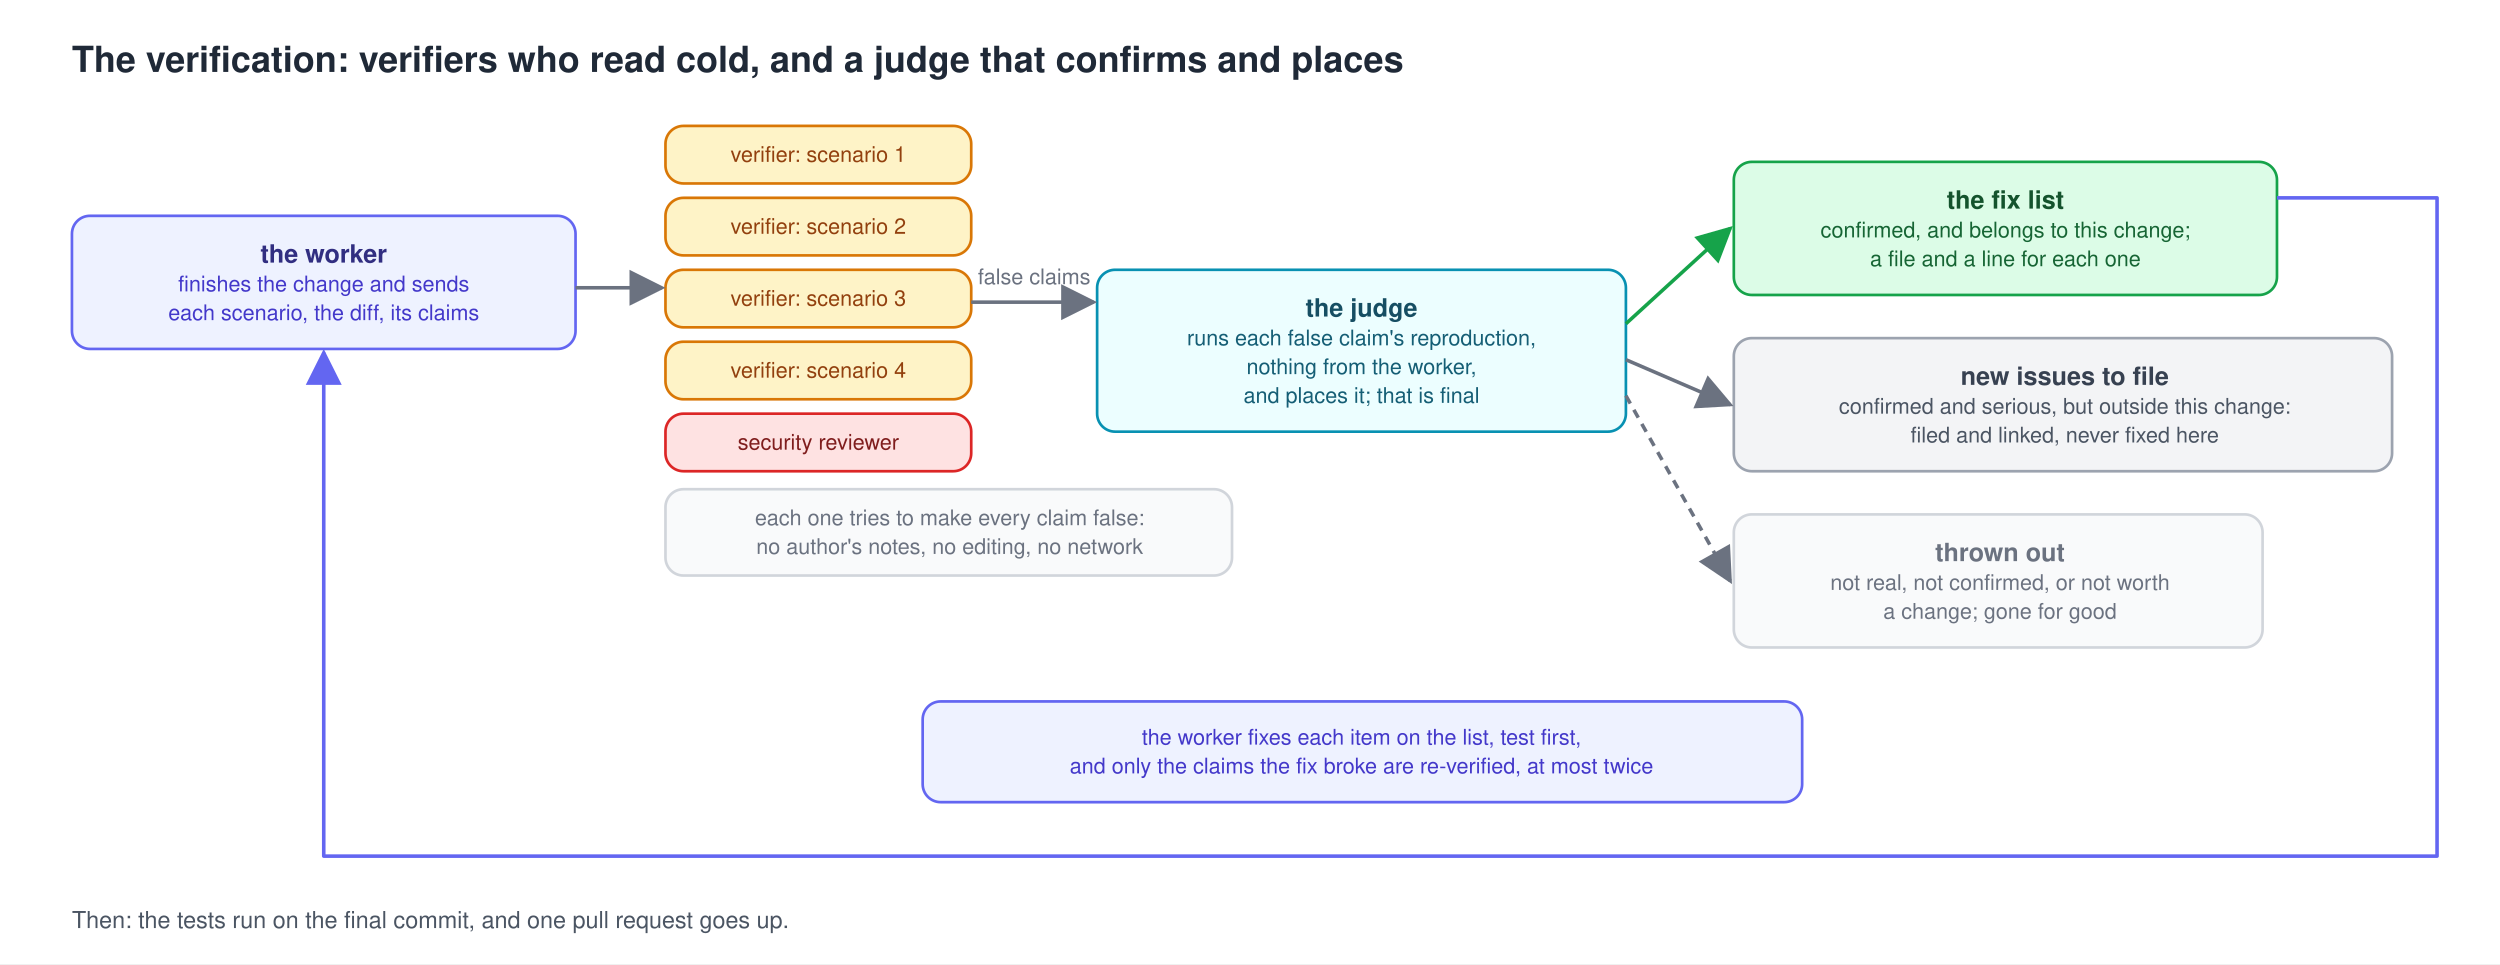
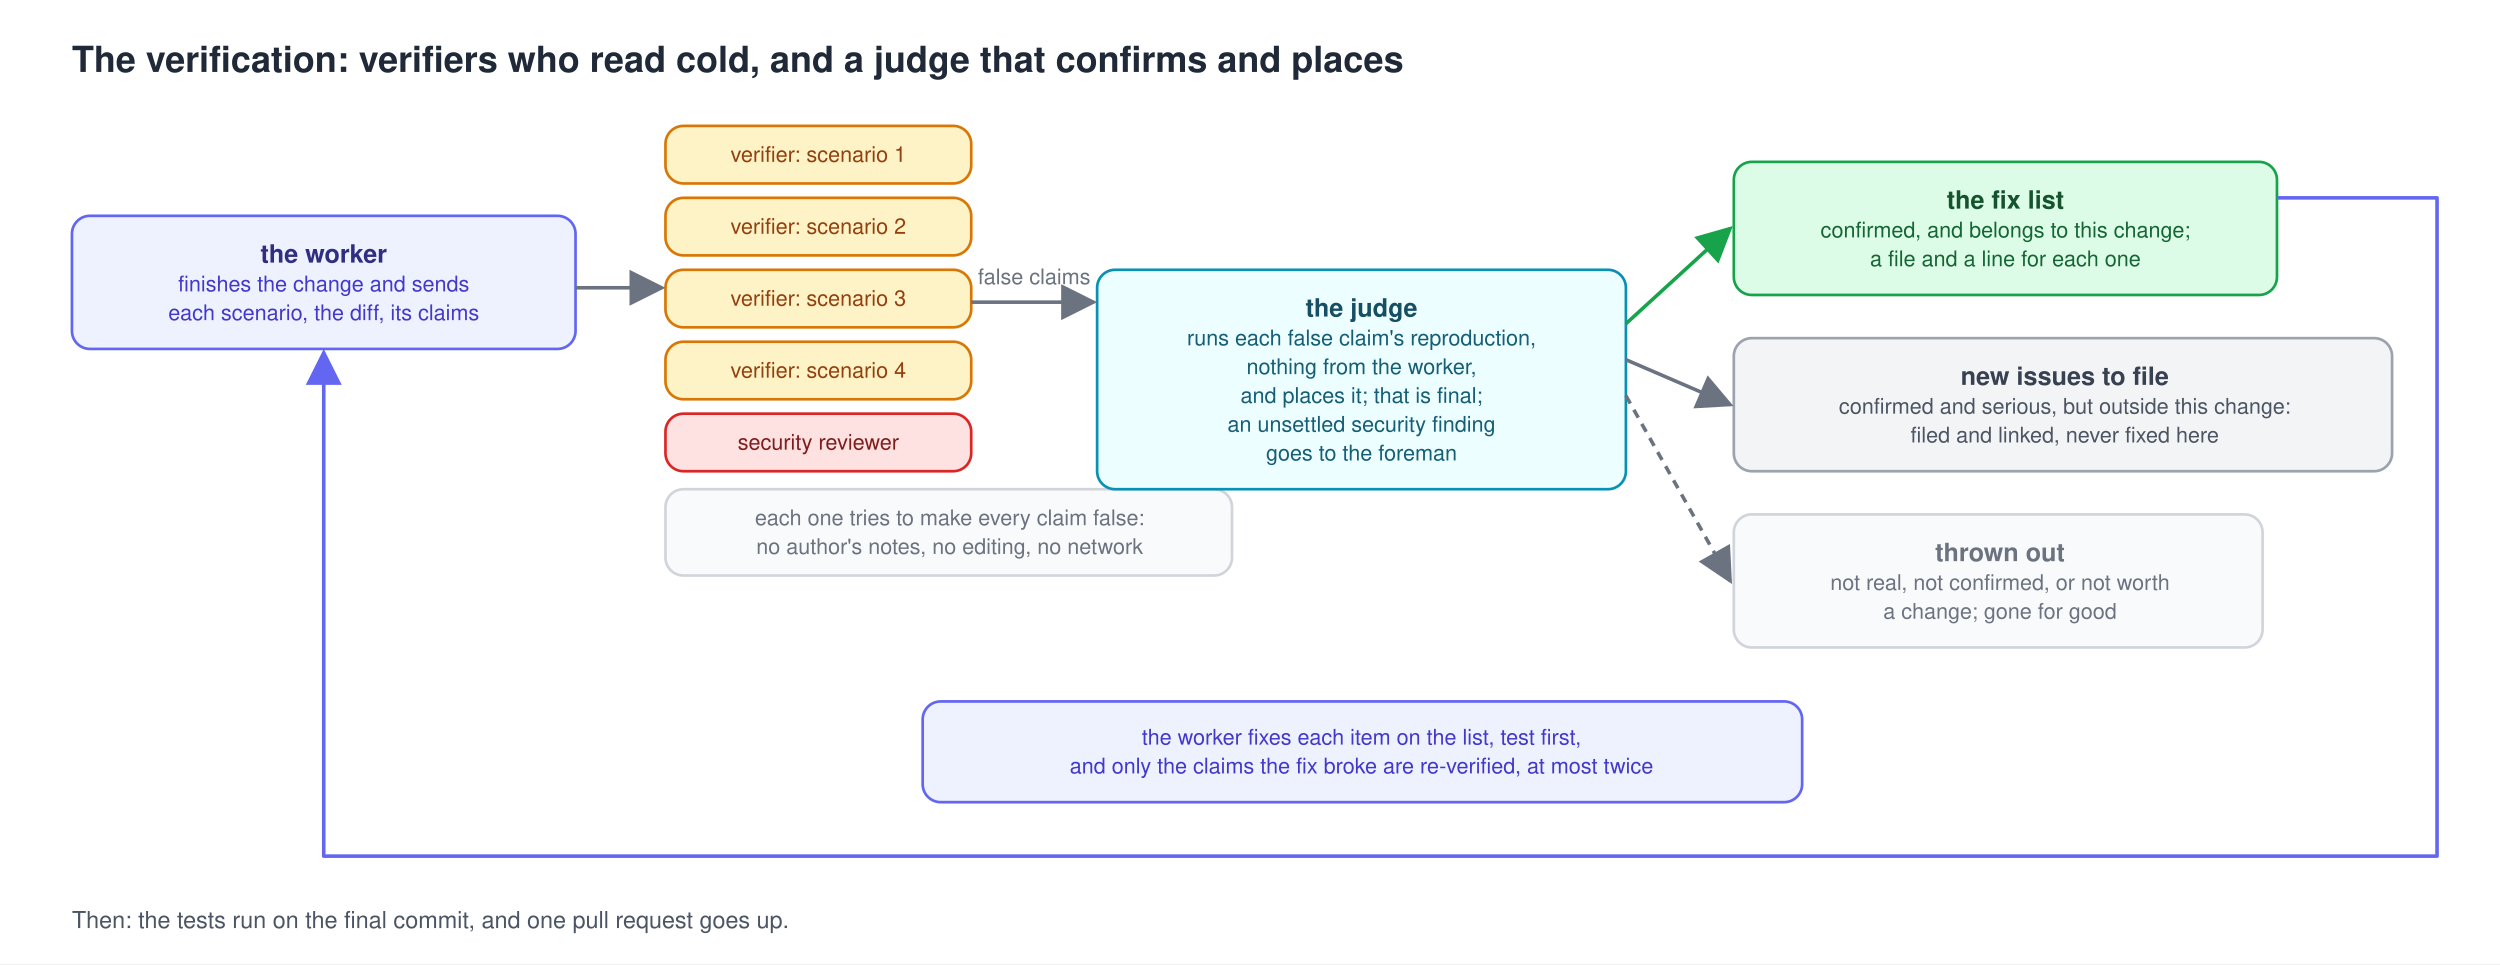
<svg xmlns="http://www.w3.org/2000/svg" width="1390" height="536" viewBox="0 0 1390 536" font-family="-apple-system, Segoe UI, Helvetica, Arial, sans-serif" font-size="14">
  <rect width="1390" height="536" fill="#ffffff" />
  <defs>
    <marker id="m16a34a" markerWidth="10" markerHeight="10" refX="9" refY="5" orient="auto">
      <path d="M0,0 L10,5 L0,10 z" fill="#16a34a" />
    </marker>
    <marker id="m6366f1" markerWidth="10" markerHeight="10" refX="9" refY="5" orient="auto">
      <path d="M0,0 L10,5 L0,10 z" fill="#6366f1" />
    </marker>
    <marker id="m6b7280" markerWidth="10" markerHeight="10" refX="9" refY="5" orient="auto">
      <path d="M0,0 L10,5 L0,10 z" fill="#6b7280" />
    </marker>
    <marker id="md97706" markerWidth="10" markerHeight="10" refX="9" refY="5" orient="auto">
      <path d="M0,0 L10,5 L0,10 z" fill="#d97706" />
    </marker>
    <marker id="mdb2777" markerWidth="10" markerHeight="10" refX="9" refY="5" orient="auto">
      <path d="M0,0 L10,5 L0,10 z" fill="#db2777" />
    </marker>
    <marker id="mdc2626" markerWidth="10" markerHeight="10" refX="9" refY="5" orient="auto">
      <path d="M0,0 L10,5 L0,10 z" fill="#dc2626" />
    </marker>
  </defs>
  <text x="40" y="40" text-anchor="start" font-size="20" font-weight="600" fill="#1f2937">The verification: verifiers who read cold, and a judge that confirms and places</text>
  <rect x="40" y="120" width="280" height="74" rx="10" fill="#eef2ff" stroke="#6366f1" stroke-width="1.5" />
  <text x="180" y="146" text-anchor="middle" font-size="14" font-weight="600" fill="#312e81">the worker</text>
  <text x="180" y="162" text-anchor="middle" font-size="12" fill="#4338ca">finishes the change and sends</text>
  <text x="180" y="178" text-anchor="middle" font-size="12" fill="#4338ca">each scenario, the diff, its claims</text>
  <rect x="370" y="70" width="170" height="32" rx="10" fill="#fef3c7" stroke="#d97706" stroke-width="1.5" />
  <text x="455" y="90" text-anchor="middle" font-size="12" fill="#92400e">verifier: scenario 1</text>
  <rect x="370" y="110" width="170" height="32" rx="10" fill="#fef3c7" stroke="#d97706" stroke-width="1.5" />
  <text x="455" y="130" text-anchor="middle" font-size="12" fill="#92400e">verifier: scenario 2</text>
  <rect x="370" y="150" width="170" height="32" rx="10" fill="#fef3c7" stroke="#d97706" stroke-width="1.5" />
  <text x="455" y="170" text-anchor="middle" font-size="12" fill="#92400e">verifier: scenario 3</text>
  <rect x="370" y="190" width="170" height="32" rx="10" fill="#fef3c7" stroke="#d97706" stroke-width="1.5" />
  <text x="455" y="210" text-anchor="middle" font-size="12" fill="#92400e">verifier: scenario 4</text>
  <rect x="370" y="230" width="170" height="32" rx="10" fill="#fee2e2" stroke="#dc2626" stroke-width="1.5" />
  <text x="455" y="250" text-anchor="middle" font-size="12" fill="#7f1d1d">security reviewer</text>
  <rect x="370" y="272" width="315" height="48" rx="10" fill="#f9fafb" stroke="#d1d5db" stroke-width="1.5" />
  <text x="528" y="292" text-anchor="middle" font-size="12" fill="#6b7280">each one tries to make every claim false:</text>
  <text x="528" y="308" text-anchor="middle" font-size="12" fill="#6b7280">no author's notes, no editing, no network</text>
  <line x1="320" y1="160" x2="368" y2="160" stroke="#6b7280" stroke-width="2" marker-end="url(#m6b7280)" />
-   <rect x="610" y="150" width="294" height="90" rx="10" fill="#ecfeff" stroke="#0891b2" stroke-width="1.5" />
+   <rect x="610" y="150" width="294" height="122" rx="10" fill="#ecfeff" stroke="#0891b2" stroke-width="1.5" />
  <text x="757" y="176" text-anchor="middle" font-size="14" font-weight="600" fill="#164e63">the judge</text>
  <text x="757" y="192" text-anchor="middle" font-size="12" fill="#155e75">runs each false claim's reproduction,</text>
  <text x="757" y="208" text-anchor="middle" font-size="12" fill="#155e75">nothing from the worker,</text>
-   <text x="757" y="224" text-anchor="middle" font-size="12" fill="#155e75">and places it; that is final</text>
+   <text x="757" y="224" text-anchor="middle" font-size="12" fill="#155e75">and places it; that is final;</text>
+   <text x="757" y="240" text-anchor="middle" font-size="12" fill="#155e75">an unsettled security finding</text>
+   <text x="757" y="256" text-anchor="middle" font-size="12" fill="#155e75">goes to the foreman</text>
  <line x1="540" y1="168" x2="608" y2="168" stroke="#6b7280" stroke-width="2" marker-end="url(#m6b7280)" />
  <text x="575" y="158" text-anchor="middle" font-size="12" fill="#6b7280">false claims</text>
  <rect x="964" y="90" width="302" height="74" rx="10" fill="#dcfce7" stroke="#16a34a" stroke-width="1.5" />
  <text x="1115" y="116" text-anchor="middle" font-size="14" font-weight="600" fill="#14532d">the fix list</text>
  <text x="1115" y="132" text-anchor="middle" font-size="12" fill="#166534">confirmed, and belongs to this change;</text>
  <text x="1115" y="148" text-anchor="middle" font-size="12" fill="#166534">a file and a line for each one</text>
  <rect x="964" y="188" width="366" height="74" rx="10" fill="#f3f4f6" stroke="#9ca3af" stroke-width="1.5" />
  <text x="1148" y="214" text-anchor="middle" font-size="14" font-weight="600" fill="#374151">new issues to file</text>
  <text x="1148" y="230" text-anchor="middle" font-size="12" fill="#4b5563">confirmed and serious, but outside this change:</text>
  <text x="1148" y="246" text-anchor="middle" font-size="12" fill="#4b5563">filed and linked, never fixed here</text>
  <rect x="964" y="286" width="294" height="74" rx="10" fill="#f9fafb" stroke="#d1d5db" stroke-width="1.5" />
  <text x="1112" y="312" text-anchor="middle" font-size="14" font-weight="600" fill="#6b7280">thrown out</text>
  <text x="1112" y="328" text-anchor="middle" font-size="12" fill="#6b7280">not real, not confirmed, or not worth</text>
  <text x="1112" y="344" text-anchor="middle" font-size="12" fill="#6b7280">a change; gone for good</text>
  <line x1="904" y1="180" x2="962" y2="127" stroke="#16a34a" stroke-width="2" marker-end="url(#m16a34a)" />
  <line x1="904" y1="200" x2="962" y2="225" stroke="#6b7280" stroke-width="2" marker-end="url(#m6b7280)" />
  <line x1="904" y1="220" x2="962" y2="323" stroke="#6b7280" stroke-width="2" stroke-dasharray="5 4" marker-end="url(#m6b7280)" />
  <rect x="513" y="390" width="489" height="56" rx="10" fill="#eef2ff" stroke="#6366f1" stroke-width="1.5" />
  <text x="757" y="414" text-anchor="middle" font-size="12" fill="#4338ca">the worker fixes each item on the list, test first,</text>
  <text x="757" y="430" text-anchor="middle" font-size="12" fill="#4338ca">and only the claims the fix broke are re-verified, at most twice</text>
  <path d="M 1266 110 L 1355 110 L 1355 476 L 180 476 L 180 196" fill="none" stroke="#6366f1" stroke-width="2" stroke-linejoin="round" marker-end="url(#m6366f1)" />
  <text x="40" y="516" text-anchor="start" font-size="13" fill="#4b5563">Then: the tests run on the final commit, and one pull request goes up.</text>
</svg>
